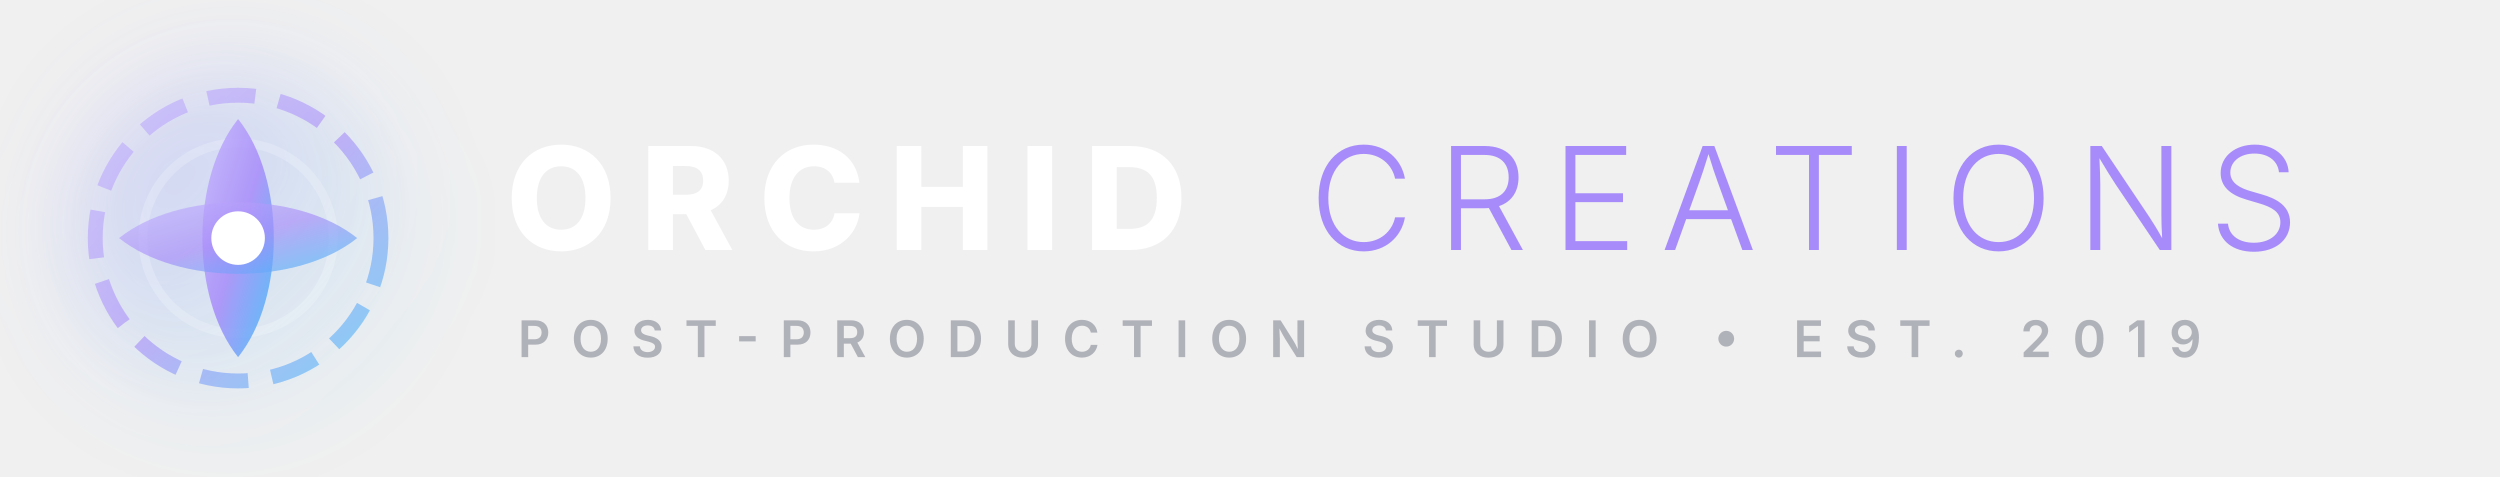
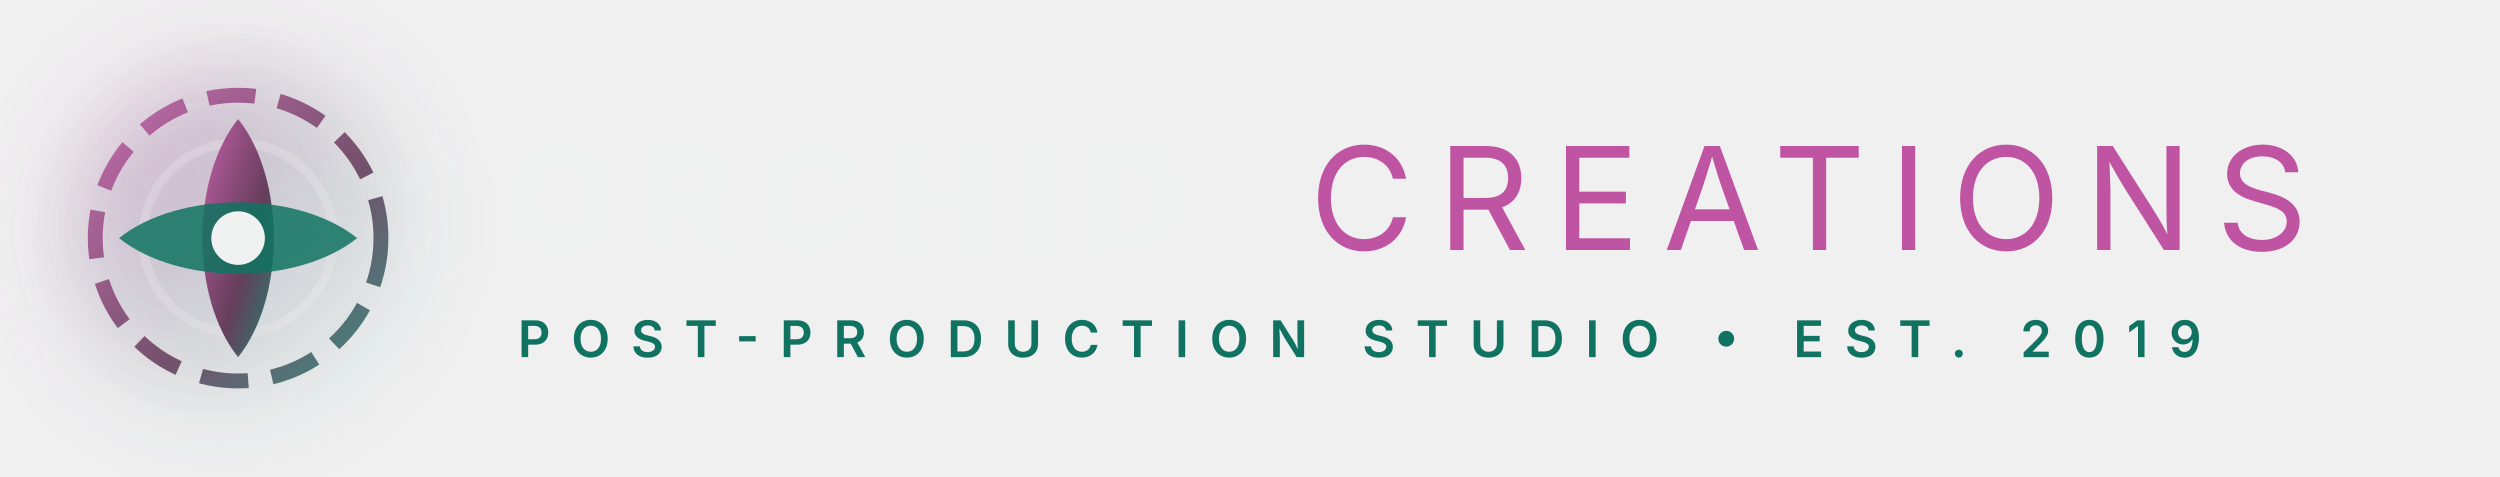
<svg xmlns="http://www.w3.org/2000/svg" viewBox="0 0 420 80" fill="none">
  <defs>
    <linearGradient id="orchidGrad" x1="0%" y1="0%" x2="100%" y2="100%">
-       <stop offset="0%" stop-color="#C4B5FD" />
-       <stop offset="50%" stop-color="#A78BFA" />
-       <stop offset="100%" stop-color="#38BDF8" />
+       <stop offset="0%" stop-color="#BF54A3" />
+       <stop offset="60%" stop-color="#592D4D" />
+       <stop offset="100%" stop-color="#107361" />
    </linearGradient>
    <linearGradient id="glowGrad" x1="0%" y1="0%" x2="100%" y2="100%">
-       <stop offset="0%" stop-color="rgba(167, 139, 250, 0.4)" />
-       <stop offset="100%" stop-color="rgba(56, 189, 248, 0)" />
+       <stop offset="0%" stop-color="rgba(191, 84, 163, 0.5)" />
+       <stop offset="100%" stop-color="rgba(16, 115, 97, 0)" />
    </linearGradient>
  </defs>
  <g transform="translate(10, 10)">
    <circle cx="30" cy="30" r="28" fill="url(#glowGrad)" filter="blur(8px)" />
-     <circle cx="30" cy="30" r="24" stroke="url(#orchidGrad)" stroke-width="2.5" stroke-dasharray="8 4" opacity="0.6" />
-     <circle cx="30" cy="30" r="16" stroke="rgba(255,255,255,0.2)" stroke-width="1.5" />
-     <path d="M30 10 C38 20 38 40 30 50 C22 40 22 20 30 10 Z" fill="url(#orchidGrad)" fill-opacity="0.85" />
-     <path d="M10 30 C20 22 40 22 50 30 C40 38 20 38 10 30 Z" fill="url(#orchidGrad)" fill-opacity="0.65" />
-     <circle cx="30" cy="30" r="4.5" fill="#FFFFFF" />
+     <circle cx="30" cy="30" r="24" stroke="url(#orchidGrad)" stroke-width="2.5" stroke-dasharray="8 4" opacity="0.8" />
+     <circle cx="30" cy="30" r="16" stroke="rgba(240,242,242,0.25)" stroke-width="1.5" />
+     <path d="M30 10 C38 20 38 40 30 50 C22 40 22 20 30 10 Z" fill="url(#orchidGrad)" fill-opacity="0.9" />
+     <path d="M10 30 C20 22 40 22 50 30 C40 38 20 38 10 30 Z" fill="#107361" fill-opacity="0.85" />
+     <circle cx="30" cy="30" r="4.5" fill="#F0F2F2" />
  </g>
  <g transform="translate(85, 42)">
-     <text x="0" y="0" font-family="'Plus Jakarta Sans', 'Inter', -apple-system, sans-serif" font-size="24" font-weight="800" letter-spacing="4" fill="#FFFFFF">
+     <text x="0" y="0" font-family="'Plus Jakarta Sans', 'Inter', -apple-system, sans-serif" font-size="24" font-weight="800" letter-spacing="4" fill="#F0F2F2">
      ORCHID
    </text>
-     <text x="135" y="0" font-family="'Plus Jakarta Sans', 'Inter', -apple-system, sans-serif" font-size="24" font-weight="300" letter-spacing="4" fill="#A78BFA">
+     <text x="135" y="0" font-family="'Plus Jakarta Sans', 'Inter', -apple-system, sans-serif" font-size="24" font-weight="400" letter-spacing="4" fill="#BF54A3">
      CREATIONS
    </text>
-     <text x="2" y="18" font-family="'Inter', sans-serif" font-size="8.5" font-weight="600" letter-spacing="3.5" fill="#A5A7B0" opacity="0.85">
+     <text x="2" y="18" font-family="'Inter', sans-serif" font-size="8.5" font-weight="600" letter-spacing="3.5" fill="#107361">
      POST-PRODUCTION STUDIO • EST. 2019
    </text>
  </g>
</svg>
